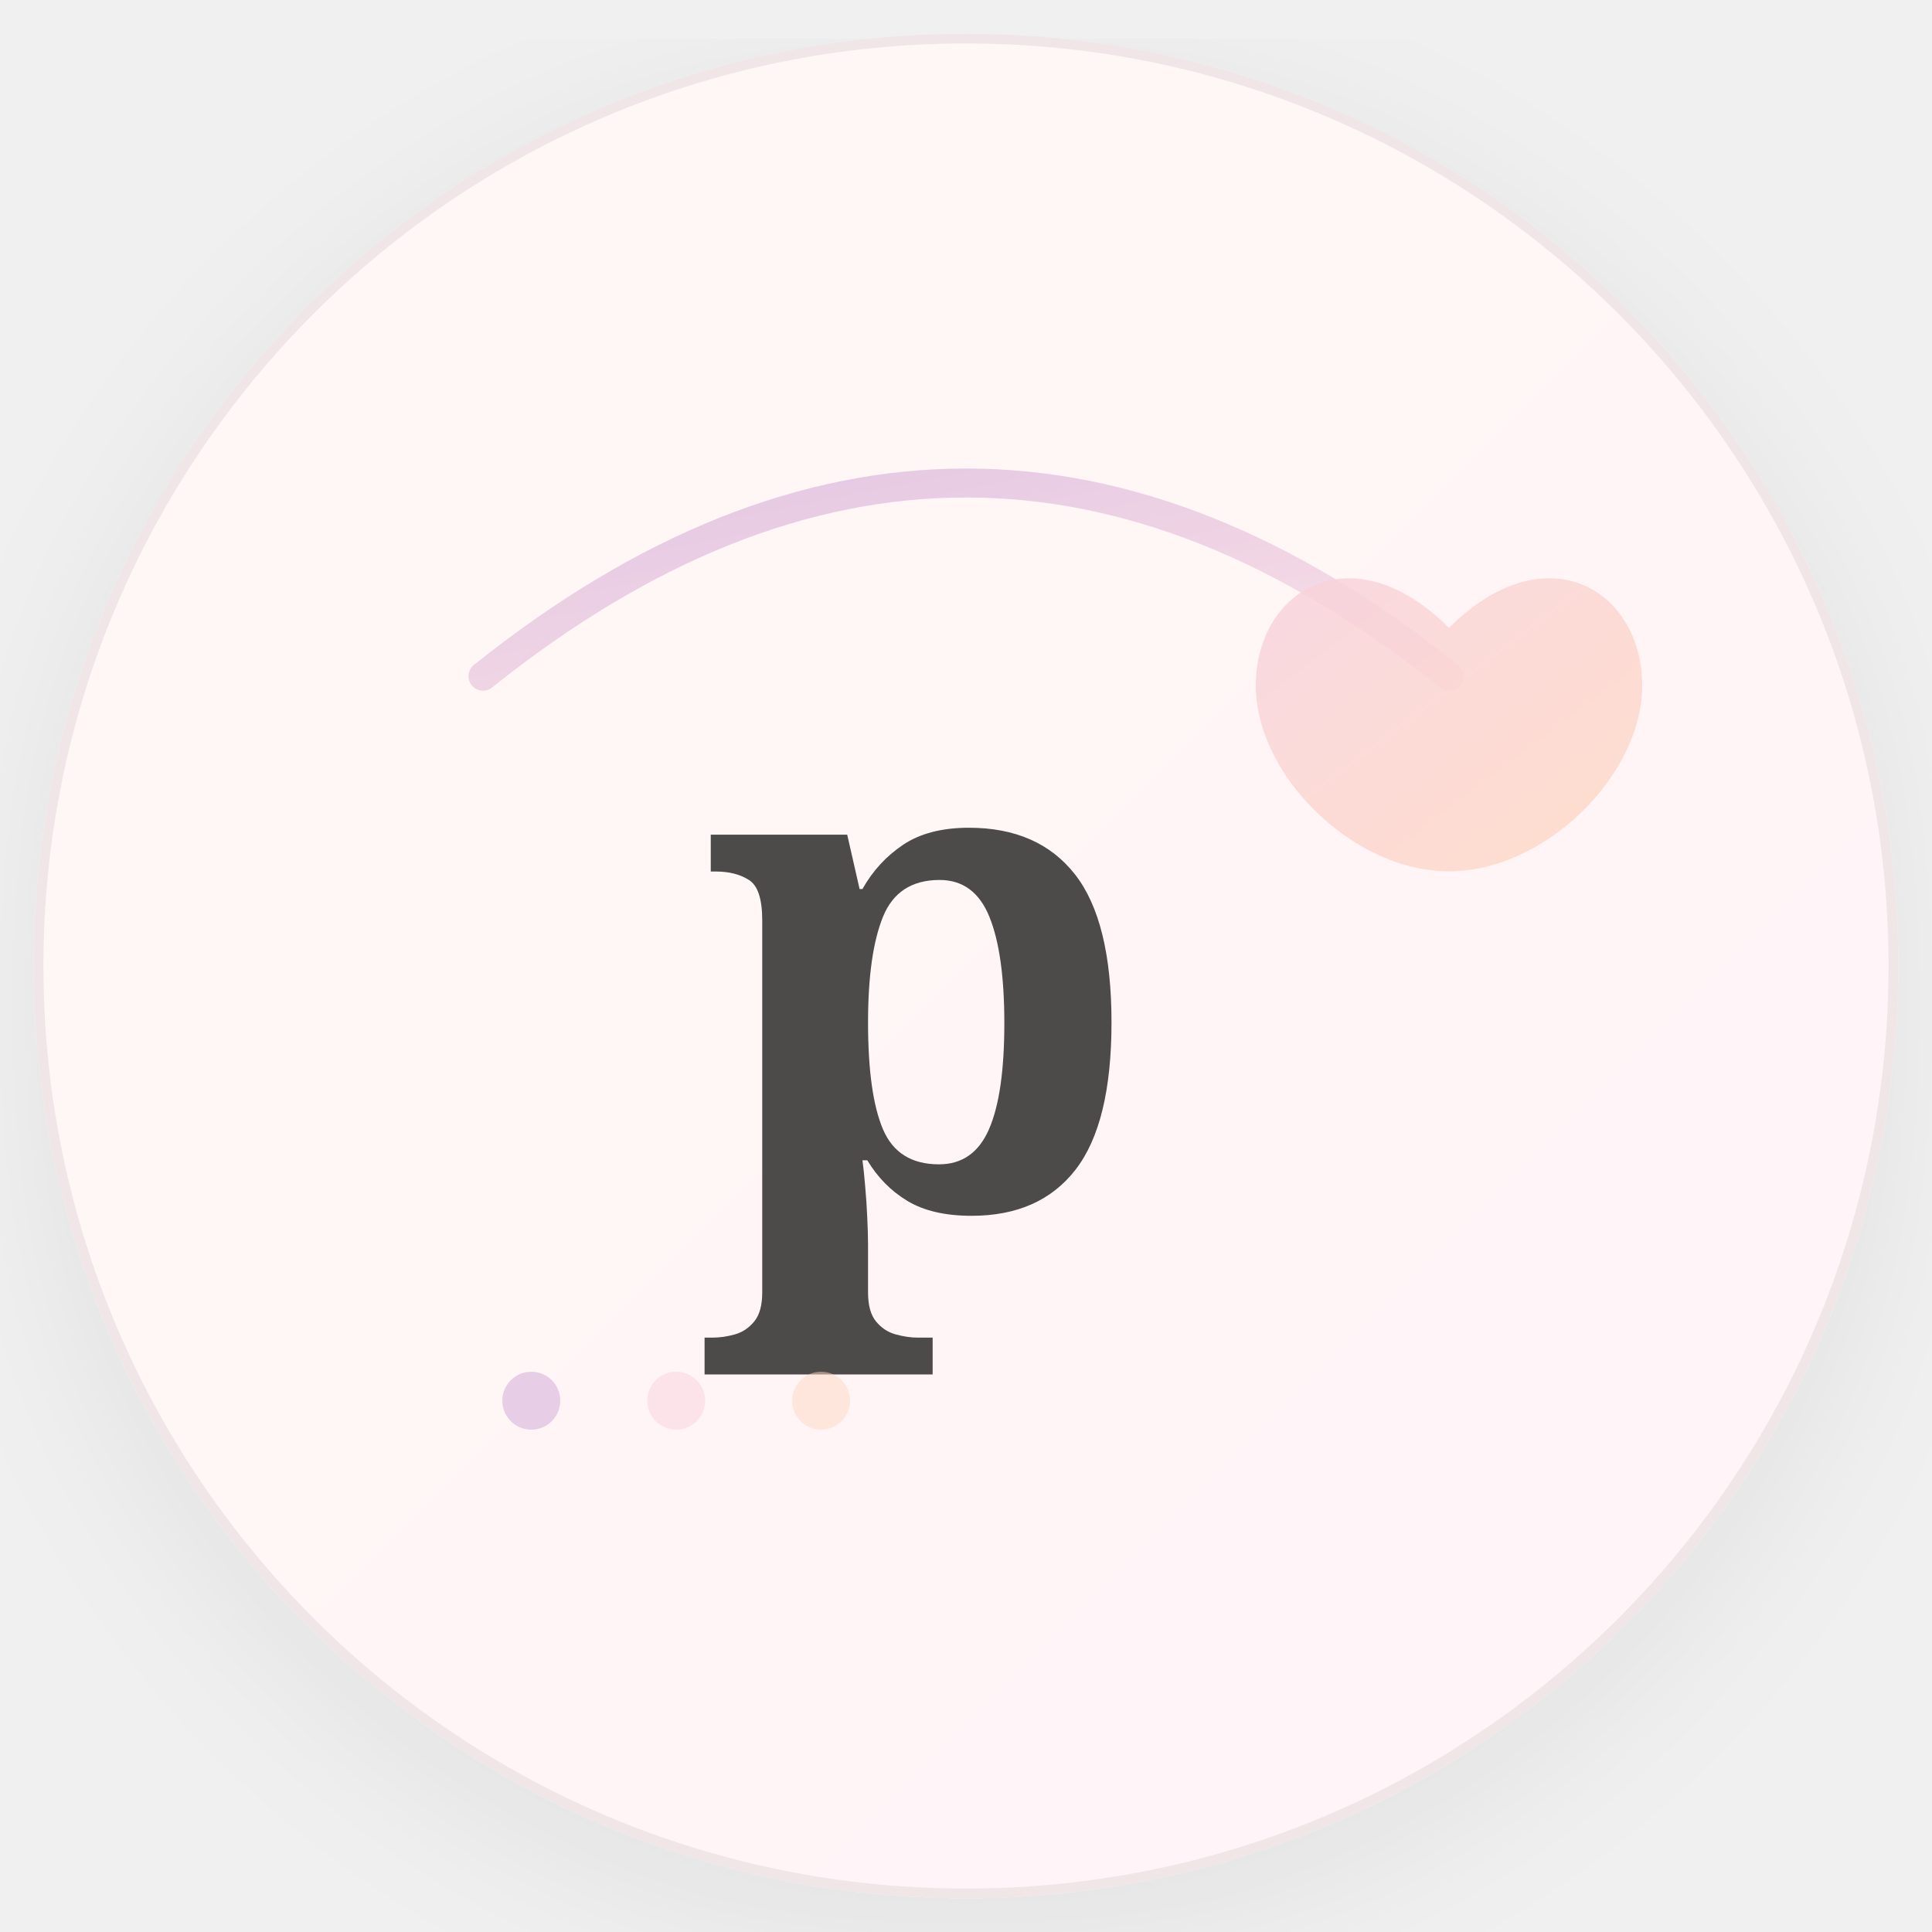
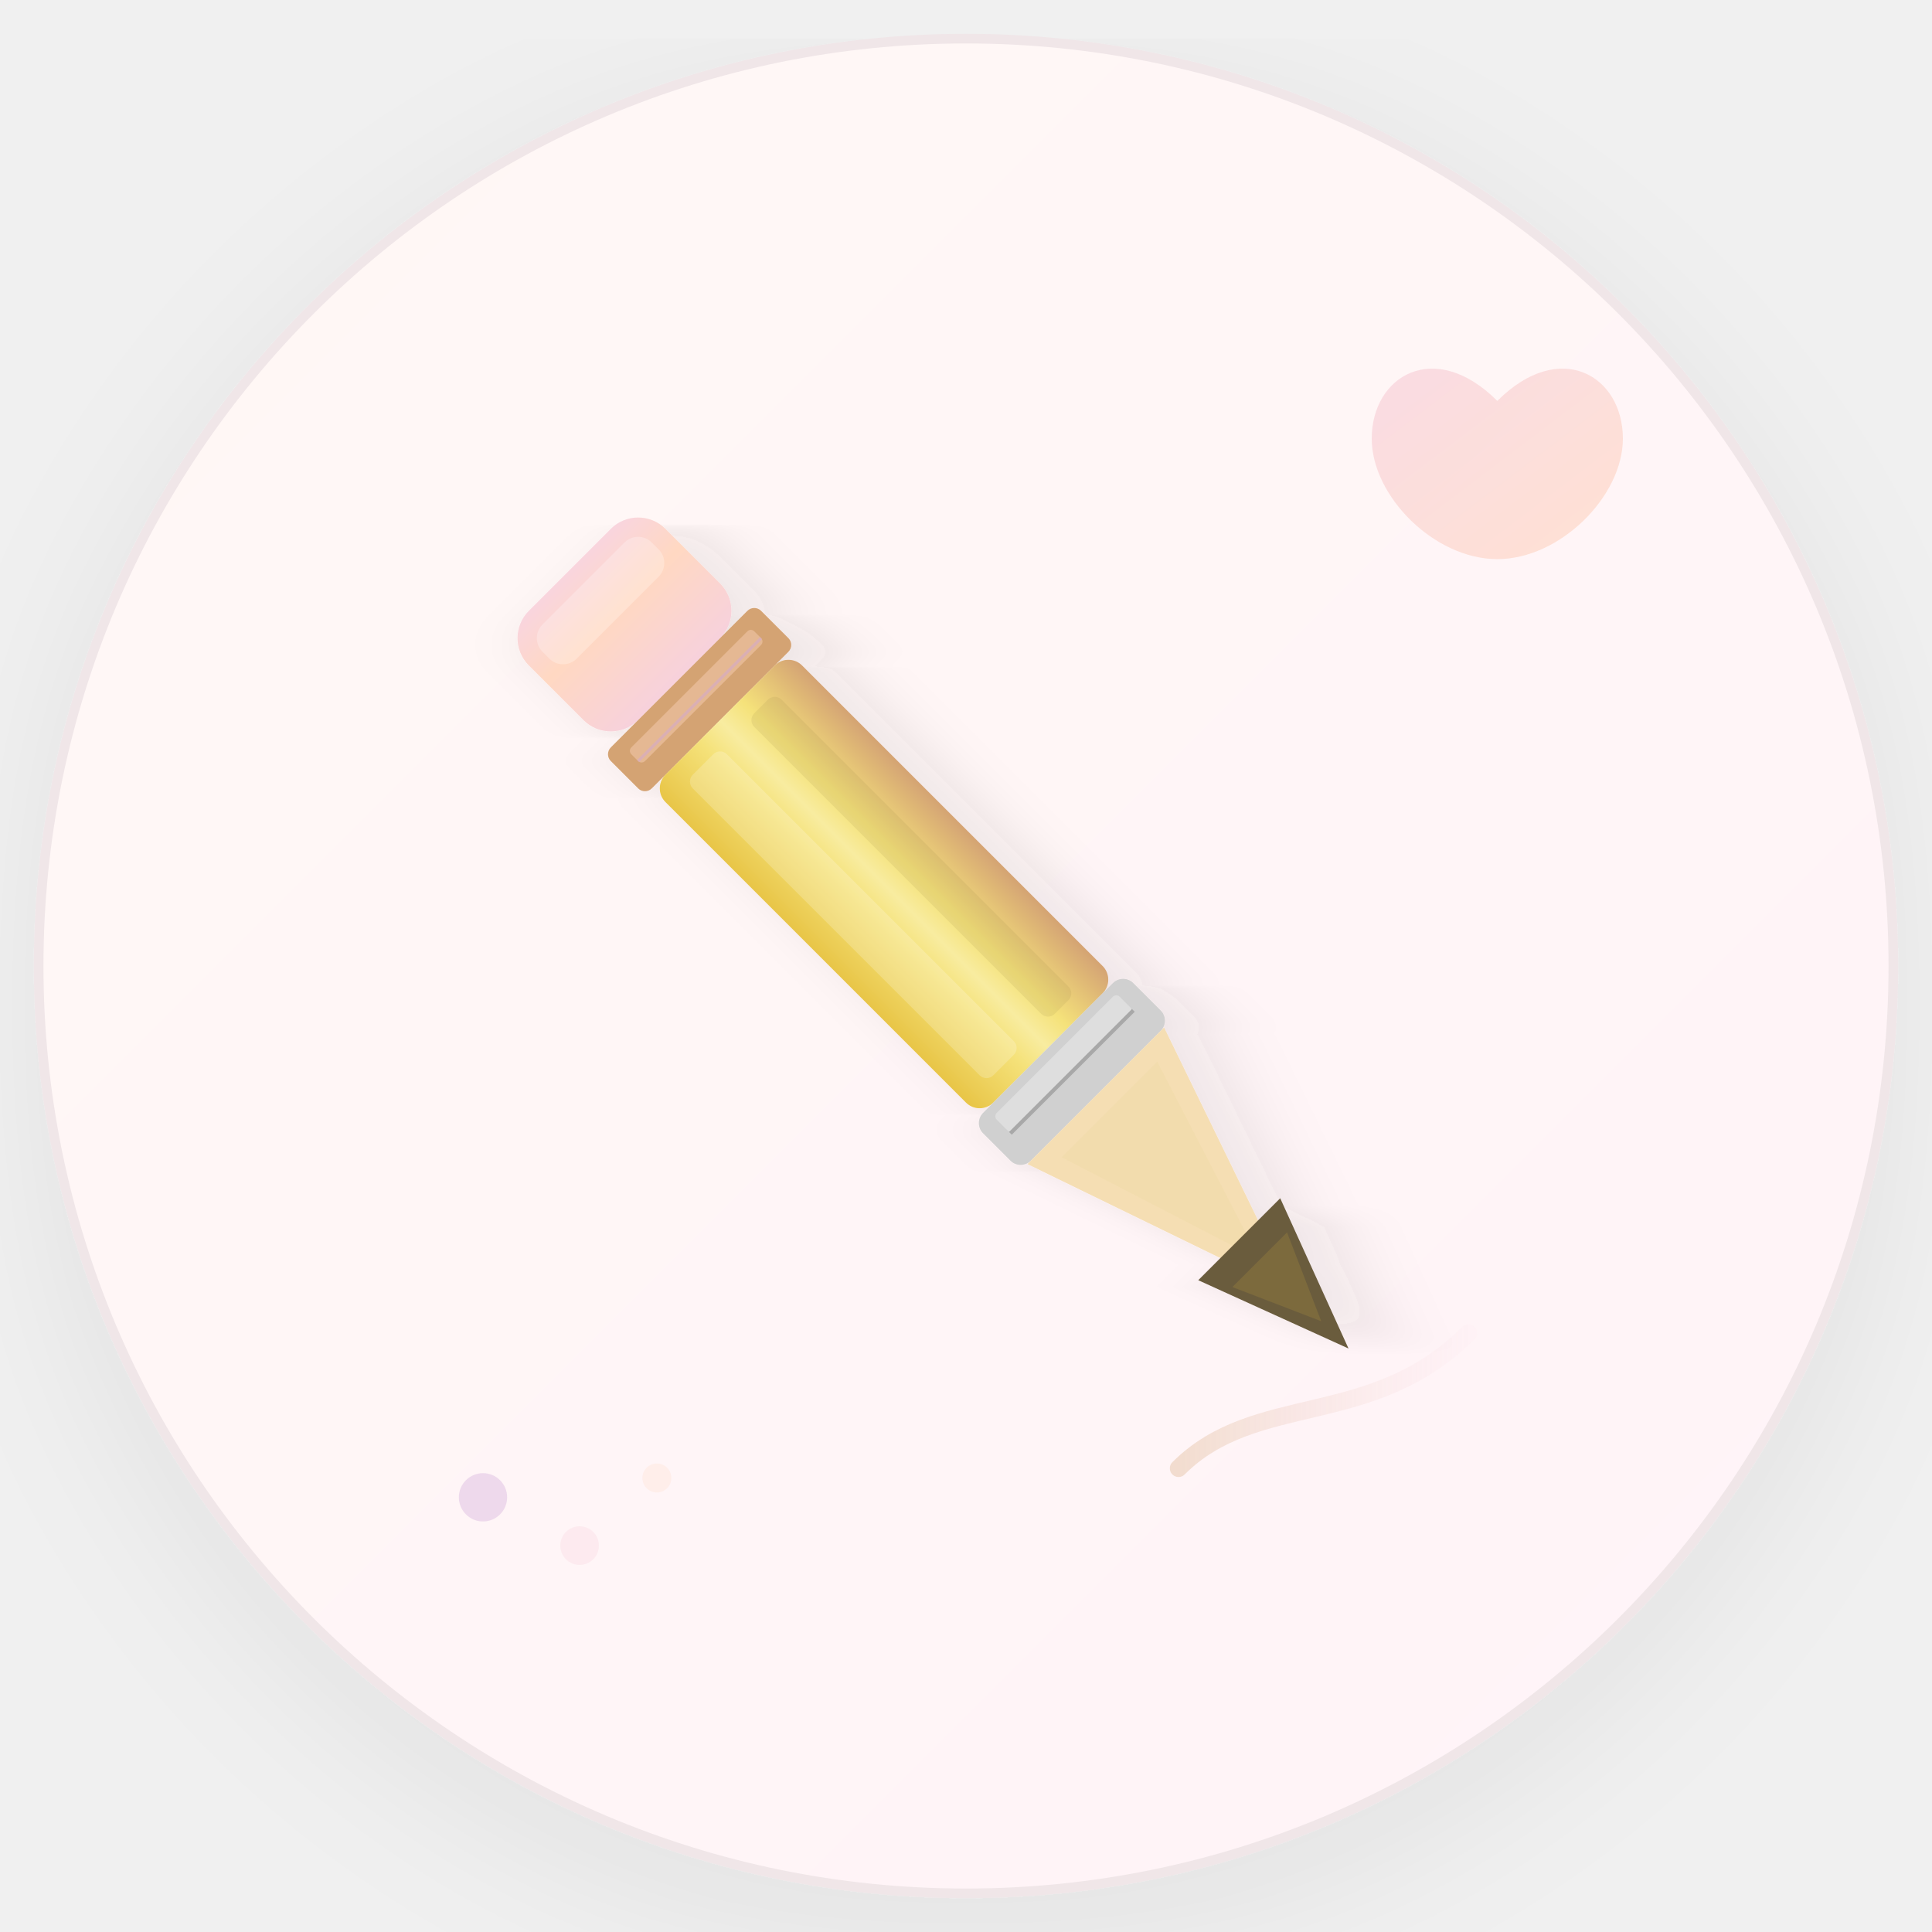
<svg xmlns="http://www.w3.org/2000/svg" width="200" height="200" viewBox="0 0 200 200">
  <defs>
    <linearGradient id="bgGrad" x1="0" y1="0" x2="1" y2="1">
      <stop offset="0" stop-color="#FFF8F5" />
      <stop offset="1" stop-color="#FFF3F8" />
    </linearGradient>
-     <linearGradient id="accentGrad" x1="0" y2="1">
-       <stop offset="0" stop-color="#CFA6D6" />
+     <linearGradient id="pencilBody" x1="0" y1="0" x2="1" y2="0">
+       <stop offset="0" stop-color="#E8C547" />
+       <stop offset="0.35" stop-color="#F5E27A" />
+       <stop offset="0.5" stop-color="#F8ECA0" />
+       <stop offset="0.65" stop-color="#F5E27A" />
+       <stop offset="1" stop-color="#D4A373" />
+     </linearGradient>
+     <linearGradient id="eraserGrad" x1="0" y1="0" x2="0" y2="1">
+       <stop offset="0" stop-color="#F9D5DE" />
+       <stop offset="0.4" stop-color="#FFD8C2" />
      <stop offset="1" stop-color="#F7D1DC" />
    </linearGradient>
    <linearGradient id="heartGrad" x1="0" y1="0" x2="1" y2="1">
      <stop offset="0" stop-color="#F7D1DC" />
      <stop offset="1" stop-color="#FFD8C2" />
    </linearGradient>
+     <linearGradient id="lineGrad" x1="0" y1="0" x2="1" y2="0">
+       <stop offset="0" stop-color="#D4A373" stop-opacity="0.6" />
+       <stop offset="1" stop-color="#F7D1DC" stop-opacity="0.15" />
+     </linearGradient>
    <filter id="softShadow" x="-20%" y="-20%" width="140%" height="140%">
      <feDropShadow dx="0" dy="4" stdDeviation="8" flood-color="#2E2B2B" flood-opacity="0.06" />
    </filter>
+     <filter id="objShadow" x="-30%" y="-30%" width="160%" height="160%">
+       <feDropShadow dx="2" dy="3" stdDeviation="3" flood-color="#2E2B2B" flood-opacity="0.1" />
+     </filter>
  </defs>
  <circle cx="100" cy="100" r="96" fill="url(#bgGrad)" stroke="#F0E6E8" stroke-width="1" filter="url(#softShadow)" />
-   <path d="M 50 70 Q 100 30 150 70" fill="none" stroke="url(#accentGrad)" stroke-width="3" stroke-linecap="round" opacity="0.6" />
-   <text x="72" y="125" font-family="Playfair Display, Georgia, serif" font-weight="600" font-size="72" fill="#2E2B2B" opacity="0.85">p</text>
-   <g transform="translate(130, 55) scale(0.4)">
-     <path d="M 50 88 C 25 88 0 63 0 40 C 0 15 25 0 50 25 C 75 0 100 15 100 40 C 100 63 75 88 50 88 Z" fill="url(#heartGrad)" opacity="0.8" />
+   <path d="M 122 152 C 130 144, 142 148, 152 138" fill="none" stroke="url(#lineGrad)" stroke-width="1.8" stroke-linecap="round" opacity="0.5" />
+   <g filter="url(#objShadow)" transform="rotate(-45, 100, 100)">
+     <rect x="90" y="42" width="20" height="16" rx="4" fill="url(#eraserGrad)" />
+     <rect x="92" y="44" width="16" height="5" rx="2" fill="#FFFFFF" opacity="0.25" />
+     <rect x="89" y="58" width="22" height="6" rx="1" fill="#D4A373" />
+     <rect x="91" y="59.5" width="18" height="2" rx="0.5" fill="#FFD8C2" opacity="0.4" />
+     <line x1="91" y1="61" x2="109" y2="61" stroke="#CFA6D6" stroke-width="0.3" opacity="0.5" />
+     <rect x="90" y="64" width="20" height="48" rx="2" fill="url(#pencilBody)" />
+     <rect x="93" y="66" width="5" height="44" rx="1" fill="#FFFFFF" opacity="0.2" />
+     <rect x="102" y="66" width="4" height="44" rx="1" fill="#8B7A3D" opacity="0.12" />
+     <rect x="89" y="112" width="22" height="7" rx="1.5" fill="#D0D0D0" />
+     <rect x="91" y="113" width="18" height="2.5" rx="0.5" fill="#E8E8E8" opacity="0.6" />
+     <line x1="91" y1="115.5" x2="109" y2="115.5" stroke="#A8A8A8" stroke-width="0.4" />
+     <polygon points="90,119 100,148 110,119" fill="#F5DEB3" />
+     <polygon points="93,121 100,143 107,121" fill="#EED9A4" opacity="0.4" />
+     <polygon points="94,140 100,156 106,140" fill="#6B5B3D" />
+     <polygon points="96,143 100,152 104,143" fill="#8B7A3D" opacity="0.5" />
  </g>
-   <circle cx="55" cy="145" r="3" fill="#CFA6D6" opacity="0.5" />
-   <circle cx="70" cy="145" r="3" fill="#F7D1DC" opacity="0.5" />
-   <circle cx="85" cy="145" r="3" fill="#FFD8C2" opacity="0.5" />
+   <g transform="translate(142, 35) scale(0.26)">
+     <path d="M 50 88 C 25 88 0 63 0 40 C 0 15 25 0 50 25 C 75 0 100 15 100 40 C 100 63 75 88 50 88 Z" fill="url(#heartGrad)" opacity="0.7" />
+   </g>
+   <circle cx="50" cy="155" r="2.5" fill="#CFA6D6" opacity="0.35" />
+   <circle cx="60" cy="160" r="2" fill="#F7D1DC" opacity="0.3" />
+   <circle cx="68" cy="153" r="1.5" fill="#FFD8C2" opacity="0.25" />
</svg>
